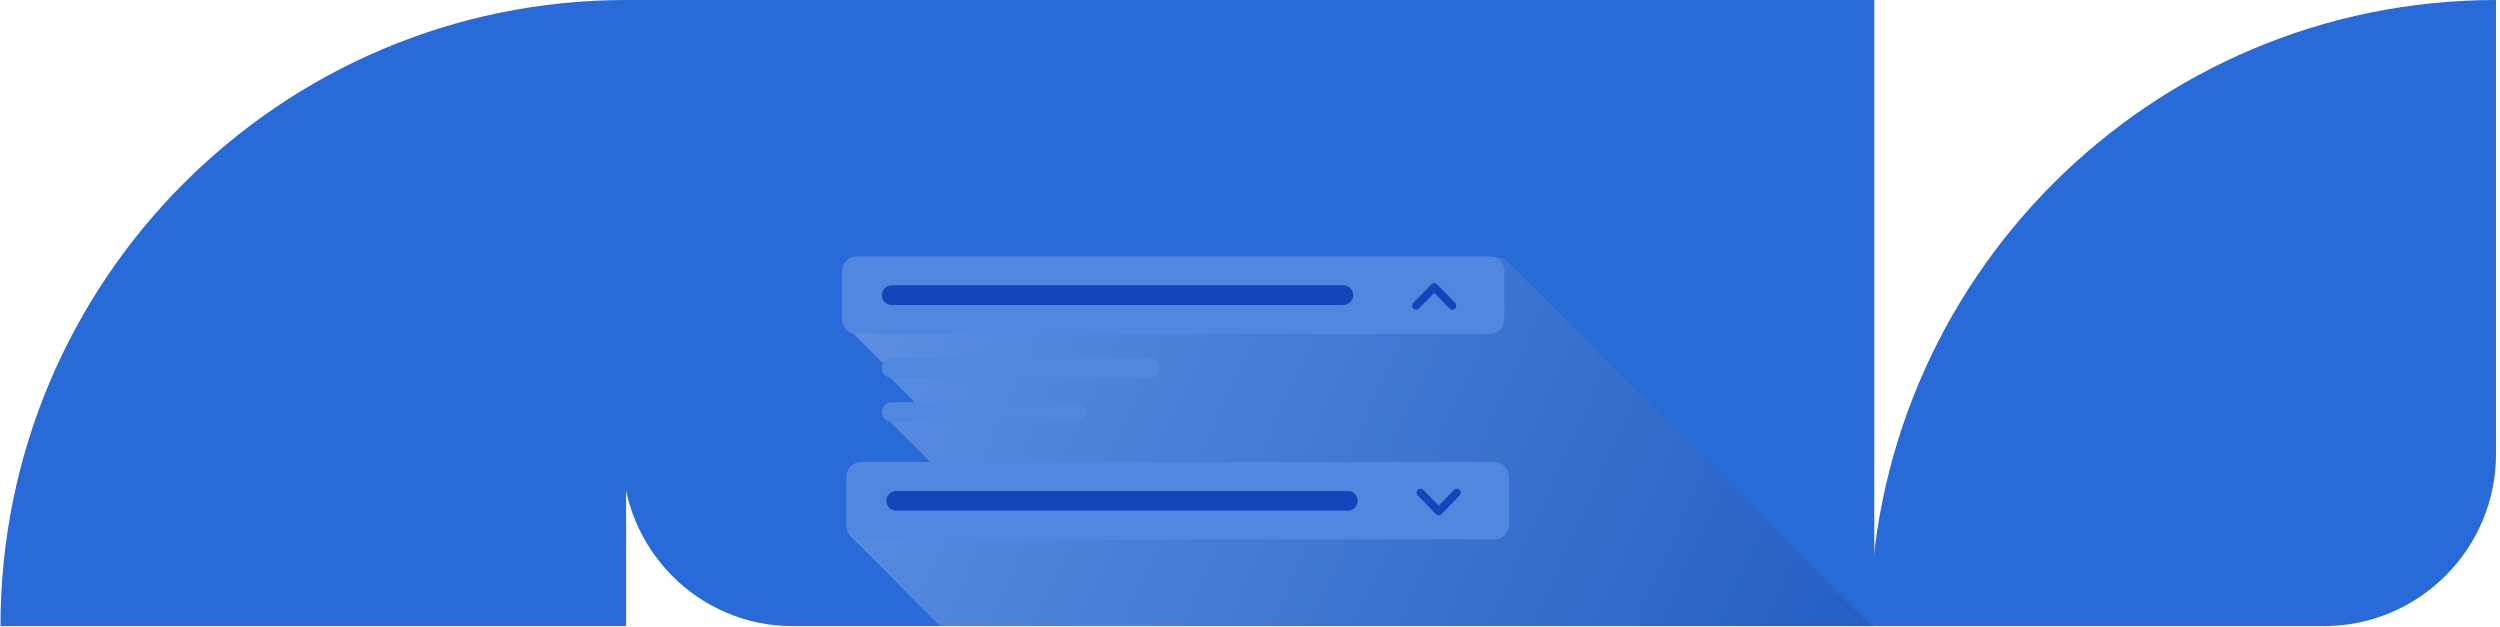
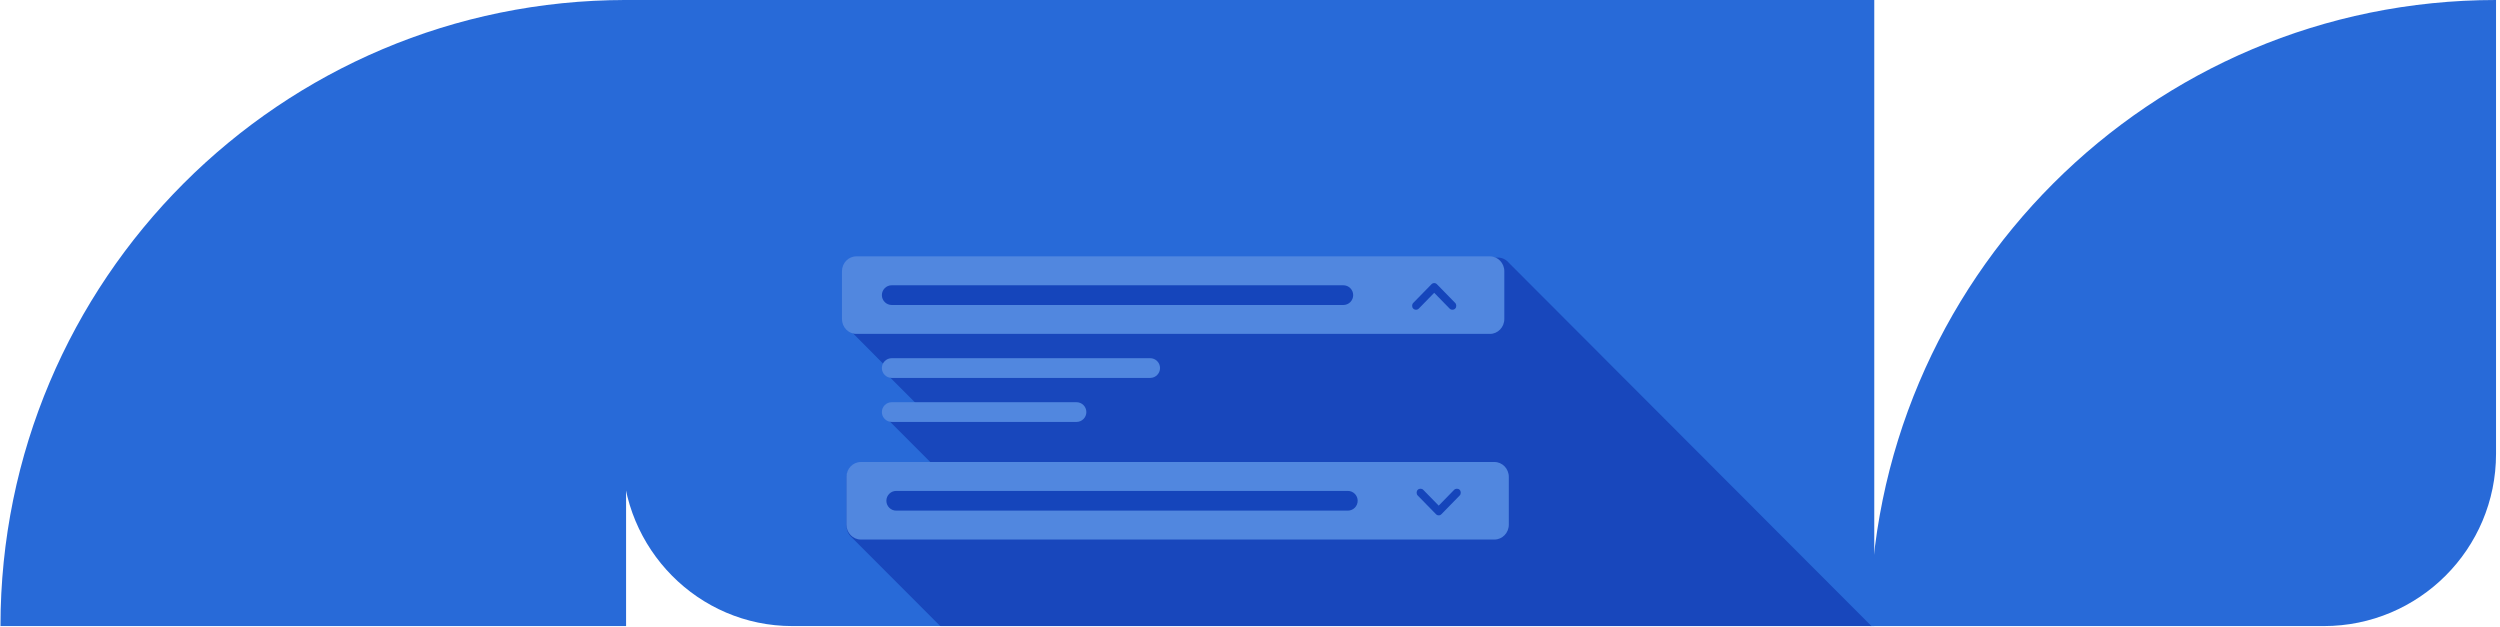
<svg xmlns="http://www.w3.org/2000/svg" width="579" height="145" viewBox="0 0 579 145" fill="none">
  <path d="M538.206 145H433.081C433.081 64.919 498 0 578.081 0V105.125C578.081 127.147 560.228 145 538.206 145Z" fill="#286AD8" />
  <path d="M183.505 145C161.732 145 144.081 127.148 144.081 105.125V0H434.081V145H183.505Z" fill="#286AD8" />
  <path d="M145 0C64.979 0 0.11 64.906 0.11 144.972L0 145H145V0Z" fill="#286AD8" />
-   <mask id="mask0_1220_1603" style="mask-type:alpha" maskUnits="userSpaceOnUse" x="144" y="0" width="291" height="145">
-     <path d="M183.505 145C161.732 145 144.081 127.148 144.081 105.125V0H434.081V145H183.505Z" fill="#286AD8" />
-   </mask>
-   <g mask="url(#mask0_1220_1603)">
-     <g style="mix-blend-mode:multiply" opacity="0.63">
-       <path d="M450.06 161.658H234.394C234.393 161.656 234.391 161.655 234.389 161.653L197.323 124.521C196.559 123.884 196.06 122.918 196.06 121.821V110.692C196.06 108.771 197.561 107.213 199.413 107.213H215.637C215.601 107.172 215.566 107.131 215.533 107.087L206.267 97.804C205.715 97.384 205.353 96.726 205.353 95.978C205.353 94.708 206.38 93.678 207.648 93.678H212.387L206.267 87.537C205.715 87.117 205.353 86.459 205.353 85.711C205.353 85.51 205.387 85.318 205.435 85.132L197.323 76.966C196.559 76.329 196.06 75.362 196.06 74.266V63.136C196.06 61.215 197.561 59.658 199.413 59.658H346.928C347.945 59.658 348.844 60.137 349.459 60.879L450.06 161.658Z" fill="url(#paint0_linear_1220_1603)" />
+   <g style="mix-blend-mode:multiply" opacity="0.45">
+     <mask id="mask0_1220_1603" style="mask-type:alpha" maskUnits="userSpaceOnUse" x="144" y="0" width="291" height="145">
+       <path d="M183.505 145C161.732 145 144.081 127.148 144.081 105.125V0H434.081V145H183.505Z" fill="#286AD8" />
+     </mask>
+     <g mask="url(#mask0_1220_1603)">
+       <path d="M450.06 161.658H234.394C234.393 161.656 234.391 161.655 234.389 161.653L197.323 124.521C196.559 123.884 196.06 122.918 196.06 121.821V110.692C196.06 108.771 197.561 107.213 199.413 107.213H215.637C215.601 107.172 215.566 107.131 215.533 107.087L206.267 97.804C205.715 97.384 205.353 96.726 205.353 95.978C205.353 94.708 206.38 93.678 207.648 93.678H212.387L206.267 87.537C205.715 87.117 205.353 86.459 205.353 85.711C205.353 85.51 205.387 85.318 205.435 85.132L197.323 76.966C196.559 76.329 196.06 75.362 196.06 74.266V63.136C196.06 61.215 197.561 59.658 199.413 59.658H346.928C347.945 59.658 348.844 60.137 349.459 60.879L450.06 161.658Z" fill="#1745B4" />
    </g>
  </g>
  <path d="M346.107 107H199.375C197.534 107 196.041 108.546 196.041 110.453V121.505C196.041 123.412 197.534 124.958 199.375 124.958H346.107C347.949 124.958 349.442 123.412 349.442 121.505V110.453C349.442 108.546 347.949 107 346.107 107Z" fill="#5187DF" />
  <path d="M338.062 114.759L333.845 119.076C333.662 119.264 333.448 119.358 333.204 119.358C332.959 119.358 332.745 119.264 332.562 119.076L328.345 114.759C328.177 114.587 328.093 114.368 328.093 114.102C328.093 113.836 328.177 113.617 328.345 113.445C328.513 113.273 328.727 113.187 328.987 113.187C329.246 113.187 329.46 113.273 329.629 113.445L333.204 117.105L336.779 113.445C336.947 113.273 337.161 113.187 337.42 113.187C337.681 113.187 337.894 113.273 338.062 113.445C338.23 113.617 338.314 113.836 338.314 114.102C338.314 114.368 338.23 114.587 338.062 114.759Z" fill="#1545BB" />
  <path d="M205.284 115.979C205.284 114.718 206.306 113.695 207.567 113.695H312.155C313.416 113.695 314.438 114.718 314.438 115.979C314.438 117.24 313.416 118.263 312.155 118.263H207.567C206.306 118.263 205.284 117.24 205.284 115.979Z" fill="#1545BB" />
  <path d="M345.067 59.373H198.335C196.493 59.373 195 60.919 195 62.827V73.878C195 75.785 196.493 77.331 198.335 77.331H345.067C346.908 77.331 348.401 75.785 348.401 73.878V62.827C348.401 60.919 346.908 59.373 345.067 59.373Z" fill="#5187DF" />
  <path d="M327.304 70.159L331.521 65.842C331.704 65.654 331.918 65.56 332.162 65.56C332.407 65.56 332.621 65.654 332.804 65.842L337.021 70.159C337.189 70.331 337.273 70.55 337.273 70.816C337.273 71.082 337.189 71.301 337.021 71.473C336.853 71.645 336.639 71.731 336.379 71.731C336.12 71.731 335.906 71.645 335.738 71.473L332.162 67.813L328.587 71.473C328.419 71.645 328.205 71.731 327.946 71.731C327.685 71.731 327.472 71.645 327.304 71.473C327.136 71.301 327.052 71.082 327.052 70.816C327.052 70.55 327.136 70.331 327.304 70.159Z" fill="#1545BB" />
  <path d="M204.243 68.352C204.243 67.091 205.265 66.068 206.527 66.068H311.114C312.375 66.068 313.398 67.091 313.398 68.352C313.398 69.613 312.375 70.636 311.114 70.636H206.527C205.265 70.636 204.243 69.613 204.243 68.352Z" fill="#1545BB" />
  <path d="M204.243 85.242C204.243 83.98 205.265 82.958 206.527 82.958H266.38C267.641 82.958 268.663 83.98 268.663 85.242C268.663 86.503 267.641 87.525 266.38 87.525H206.527C205.265 87.525 204.243 86.503 204.243 85.242Z" fill="#5187DF" />
  <path d="M204.243 95.436C204.243 94.175 205.265 93.152 206.527 93.152H249.316C250.577 93.152 251.6 94.175 251.6 95.436C251.6 96.697 250.577 97.72 249.316 97.72H206.527C205.265 97.72 204.243 96.697 204.243 95.436Z" fill="#5187DF" />
-   <defs>
-     <linearGradient id="paint0_linear_1220_1603" x1="202" y1="59.373" x2="511.5" y2="200.446" gradientUnits="userSpaceOnUse">
-       <stop stop-color="#7AA5E7" />
-       <stop offset="1" stop-color="#003BA1" />
-     </linearGradient>
-   </defs>
</svg>
